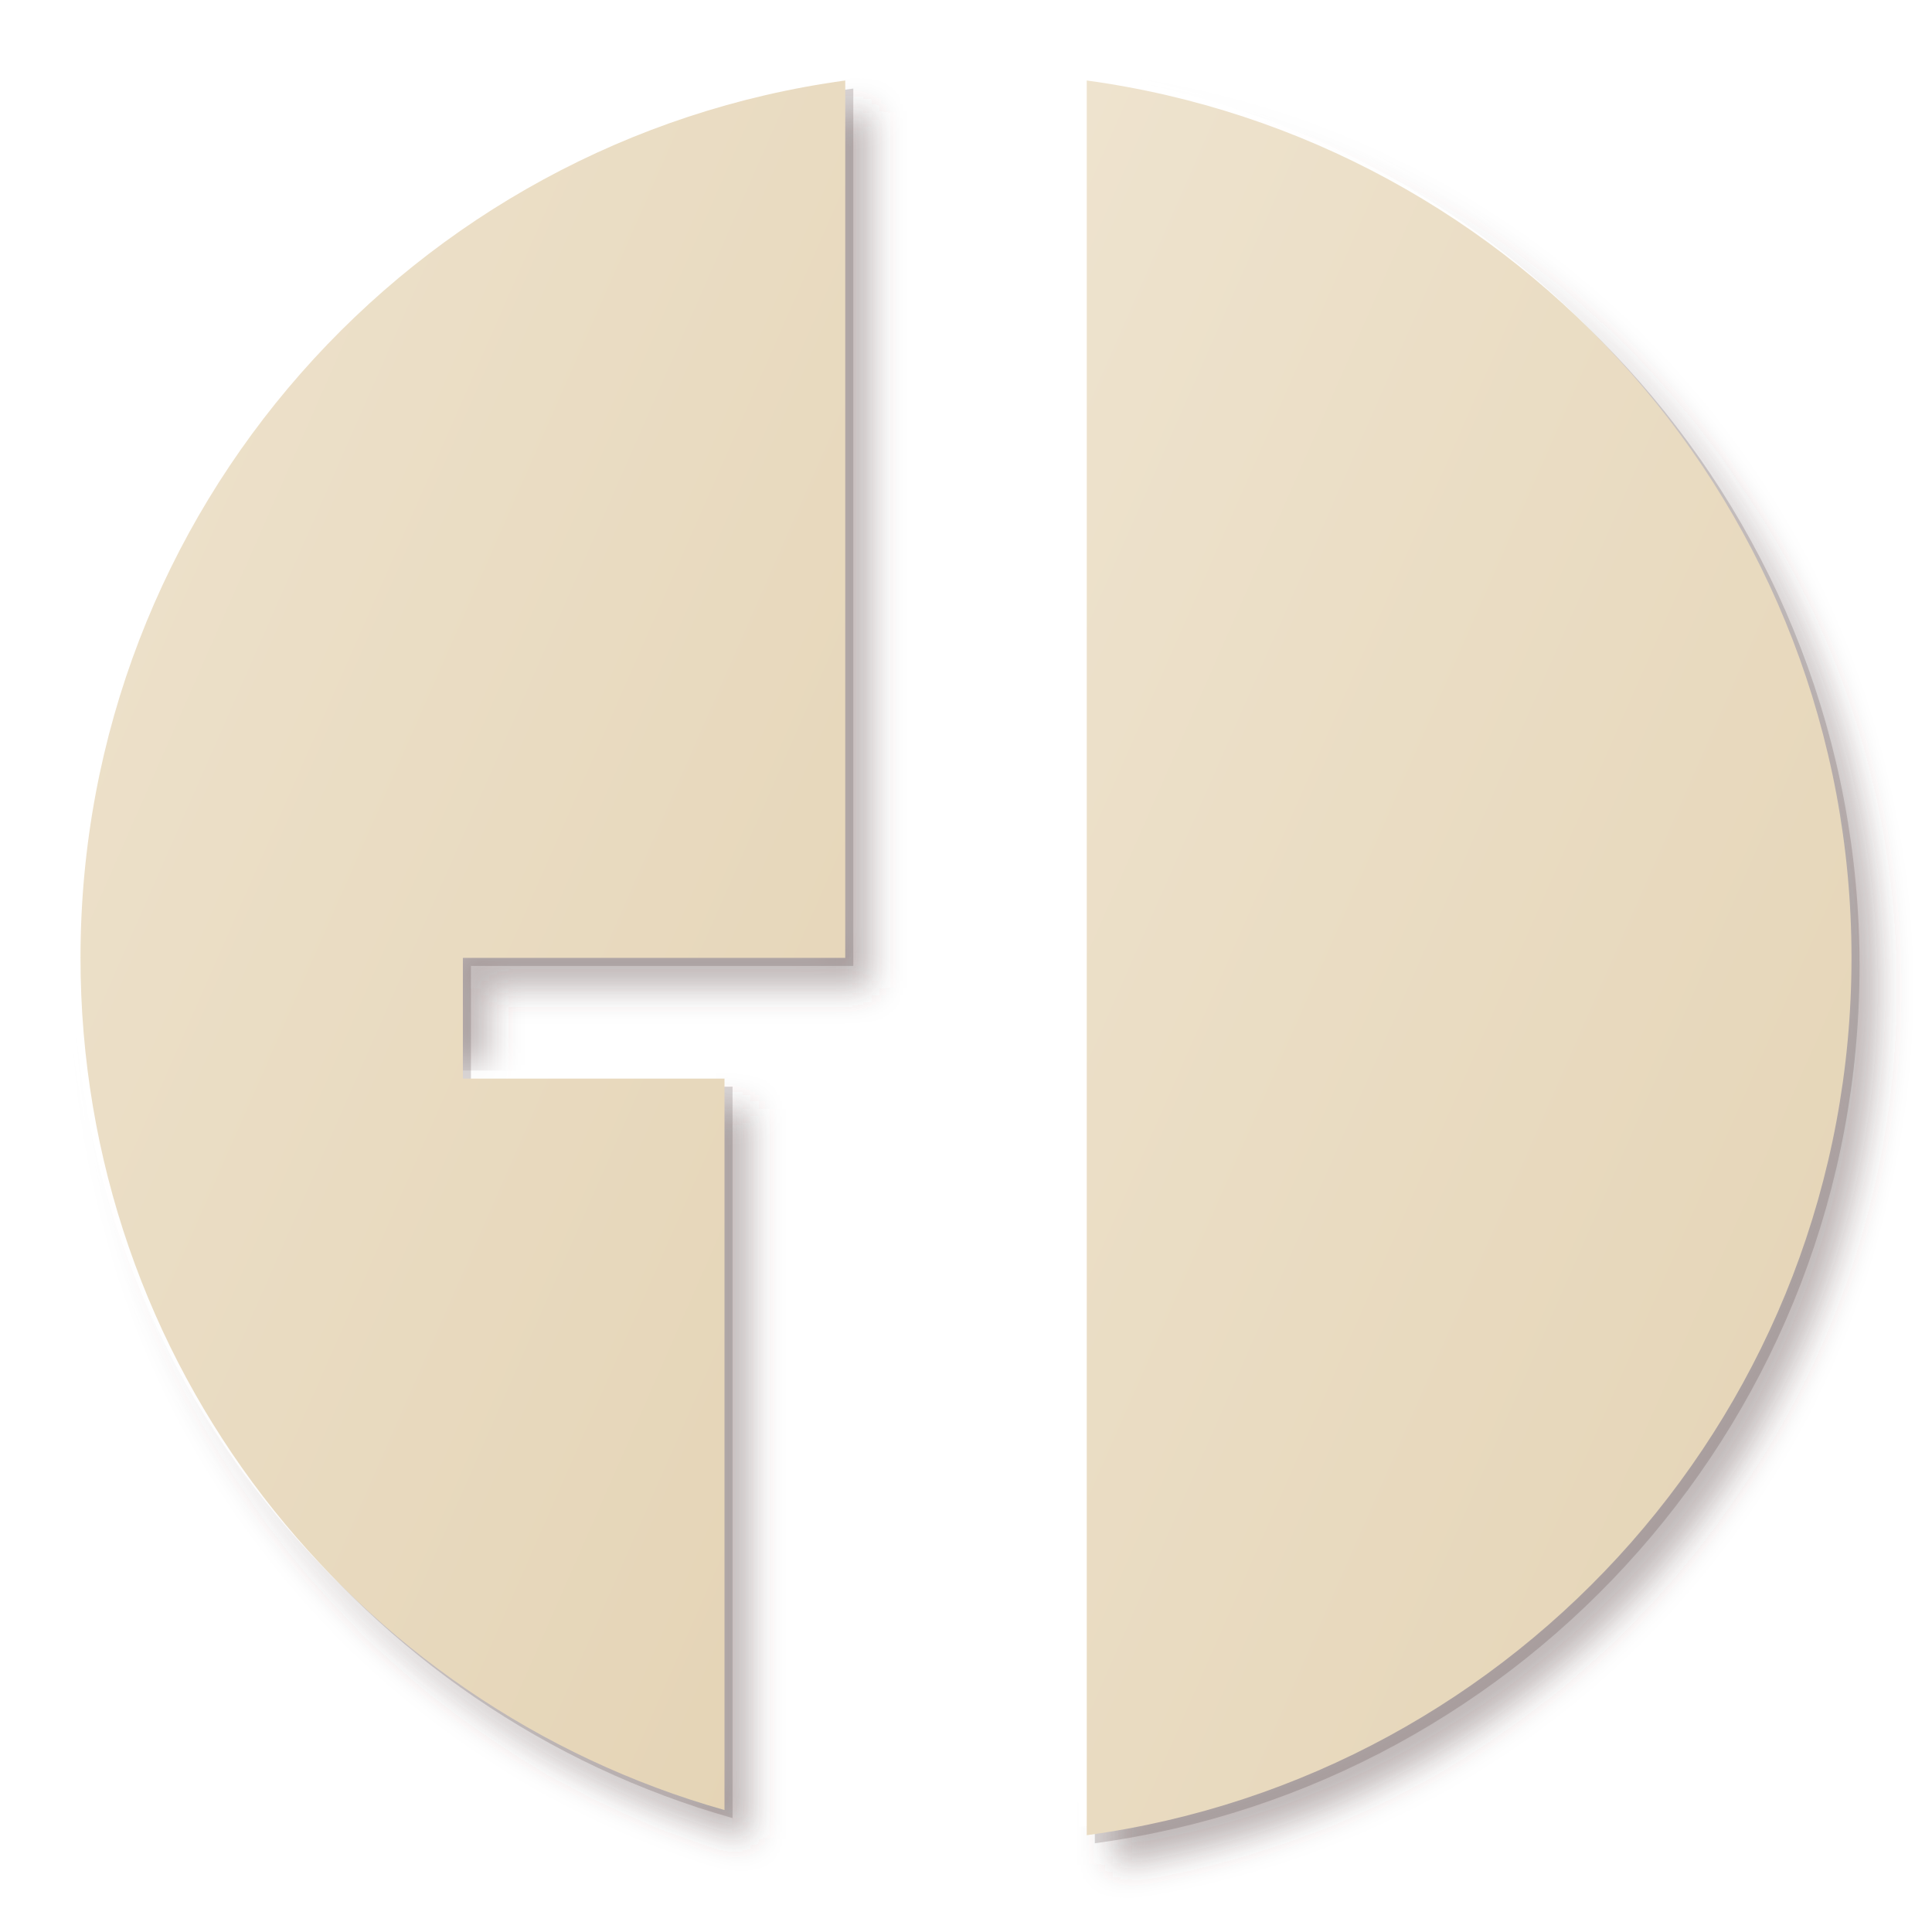
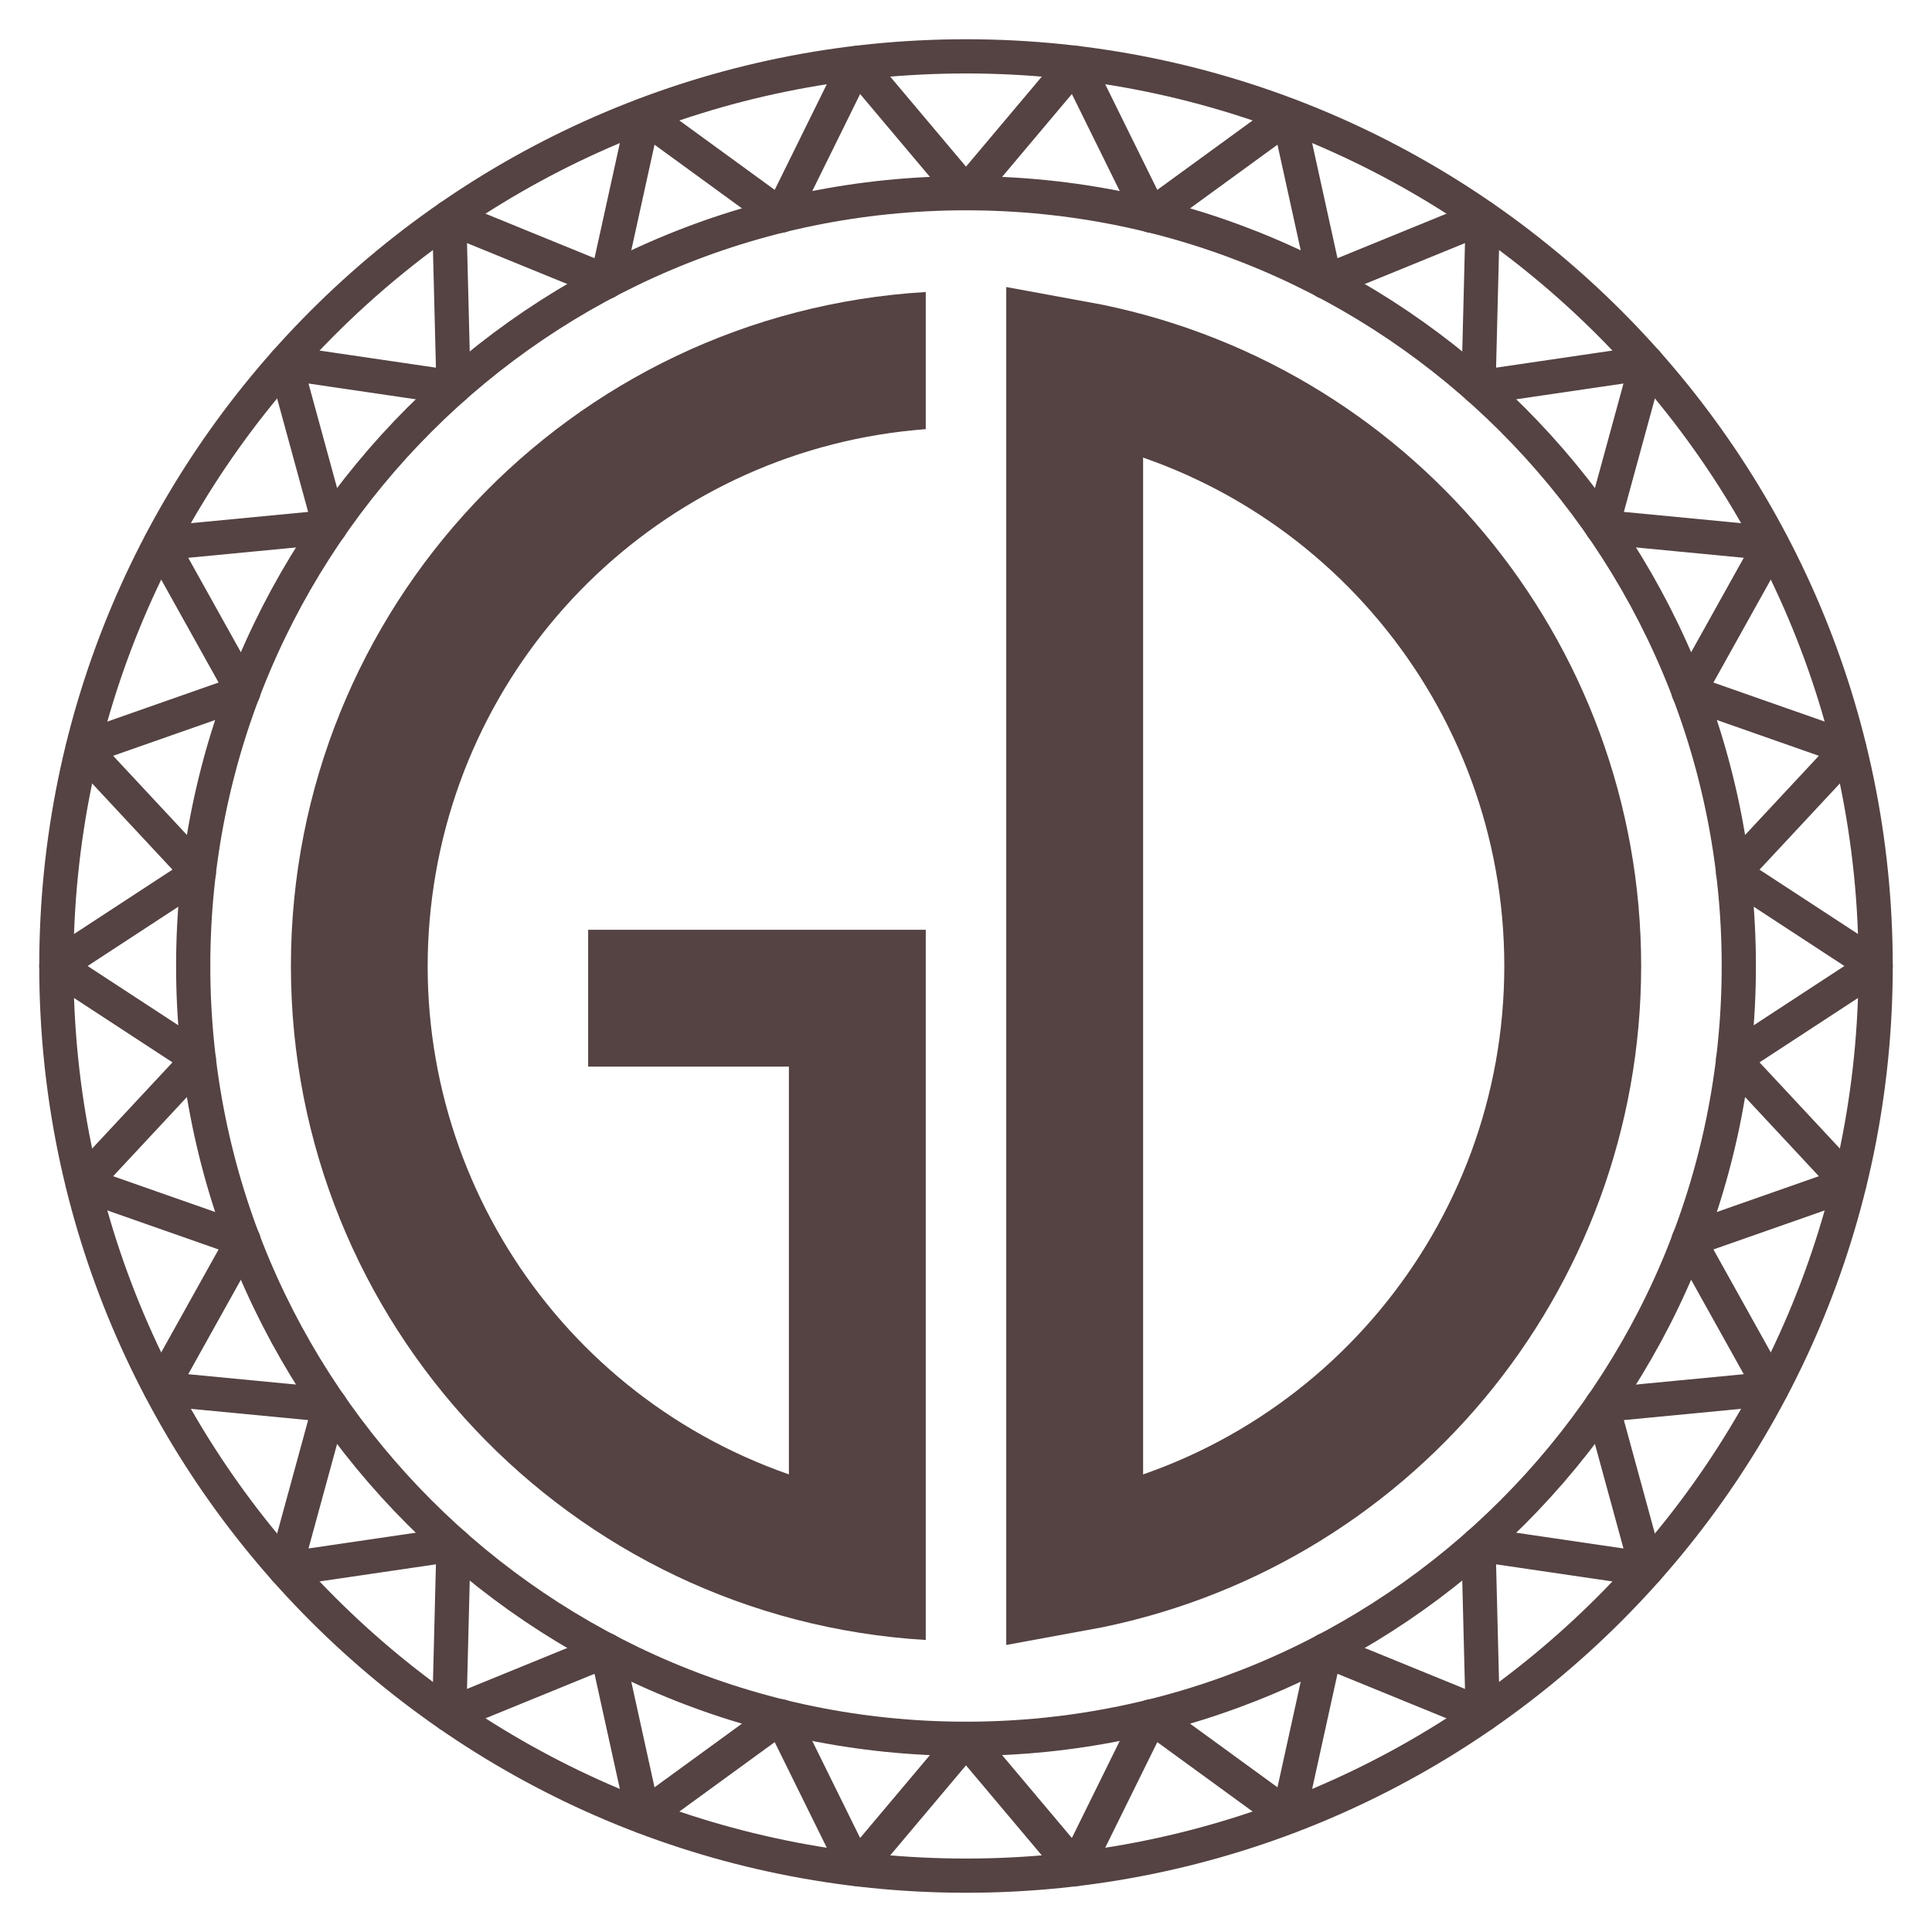
- <svg xmlns="http://www.w3.org/2000/svg" viewBox="-8 -8 192 191" role="img" aria-label="Gofio Design">
-   <defs>
-     <filter id="b" x="-10%" y="-10%" width="120%" height="120%">
-       <feGaussianBlur stdDeviation="1.6" />
-     </filter>
-     <linearGradient id="f" x1="0" y1="0" x2="1" y2="1">
-       <stop offset="0" stop-color="#EEE3CE" />
-       <stop offset="1" stop-color="#E4D3B4" />
-     </linearGradient>
-   </defs>
-   <g transform="translate(2.6 3)" fill="rgba(85,66,66,0.38)" filter="url(#b)">
-     <path d="M64 99.189V171.876C27.064 161.429 0 127.47 0 87.189C0 42.658 33.076 5.853 76 0V87.189H38V99.189H64Z" />
-     <path d="M100 1.52588e-05C142.924 5.853 176 42.658 176 87.189C176 131.719 142.924 168.525 100 174.377L100 1.52588e-05Z" />
+ <svg xmlns="http://www.w3.org/2000/svg" viewBox="0 0 120 120" role="img" aria-label="Gofio Design" color="#554242">
+   <g fill="none" stroke="currentColor" stroke-width="2.125" stroke-linejoin="round">
+     <circle cx="60" cy="60" r="56.5" />
+     <circle cx="60" cy="60" r="48" />
+     <path d="M60 12 66.81 3.912 71.487 13.395 80.035 7.172 82.307 17.498 92.096 13.501 91.83 24.071 102.291 22.534 99.503 32.733 110.028 33.743 104.881 42.979 114.858 46.479 107.65 54.214 116.5 60 107.65 65.786 114.858 73.521 104.881 77.021 110.028 86.257 99.503 87.267 102.291 97.466 91.83 95.929 92.096 106.499 82.307 102.502 80.035 112.828 71.487 106.605 66.81 116.088 60 108 53.19 116.088 48.513 106.605 39.965 112.828 37.693 102.502 27.904 106.499 28.17 95.929 17.709 97.466 20.497 87.267 9.972 86.257 15.119 77.021 5.142 73.521 12.35 65.786 3.5 60 12.35 54.214 5.142 46.479 15.119 42.979 9.972 33.743 20.497 32.733 17.709 22.534 28.17 24.071 27.904 13.501 37.693 17.498 39.965 7.172 48.513 13.395 53.19 3.912 60 12" />
  </g>
-   <g transform="translate(-1.6 -1.6)" fill="rgba(255,255,255,0.9)" filter="url(#b)">
-     <path d="M64 99.189V171.876C27.064 161.429 0 127.47 0 87.189C0 42.658 33.076 5.853 76 0V87.189H38V99.189H64Z" />
-     <path d="M100 1.52588e-05C142.924 5.853 176 42.658 176 87.189C176 131.719 142.924 168.525 100 174.377L100 1.52588e-05Z" />
-   </g>
-   <g transform="translate(-0.8 -0.8)" fill="rgba(255,255,255,0.8)">
-     <path d="M64 99.189V171.876C27.064 161.429 0 127.47 0 87.189C0 42.658 33.076 5.853 76 0V87.189H38V99.189H64Z" />
-     <path d="M100 1.52588e-05C142.924 5.853 176 42.658 176 87.189C176 131.719 142.924 168.525 100 174.377L100 1.52588e-05Z" />
-   </g>
-   <g transform="translate(0.8 0.8)" fill="rgba(85,66,66,0.22)">
-     <path d="M64 99.189V171.876C27.064 161.429 0 127.47 0 87.189C0 42.658 33.076 5.853 76 0V87.189H38V99.189H64Z" />
-     <path d="M100 1.52588e-05C142.924 5.853 176 42.658 176 87.189C176 131.719 142.924 168.525 100 174.377L100 1.52588e-05Z" />
-   </g>
-   <g fill="url(#f)">
-     <path d="M64 99.189V171.876C27.064 161.429 0 127.47 0 87.189C0 42.658 33.076 5.853 76 0V87.189H38V99.189H64Z" />
-     <path d="M100 1.52588e-05C142.924 5.853 176 42.658 176 87.189C176 131.719 142.924 168.525 100 174.377L100 1.52588e-05Z" />
-   </g>
+   <path d="M57.5 18.137A41.938 41.938 0 0 0 57.5 101.863V57.75H36.531V66.25H49V91.576A33.438 33.438 0 0 1 57.5 26.656Z" fill="currentColor" />
+   <path d="M66.75 22.922A37.688 37.688 0 0 1 66.75 97.078Z" fill="none" stroke="currentColor" stroke-width="8.5" stroke-linejoin="miter" />
</svg>
